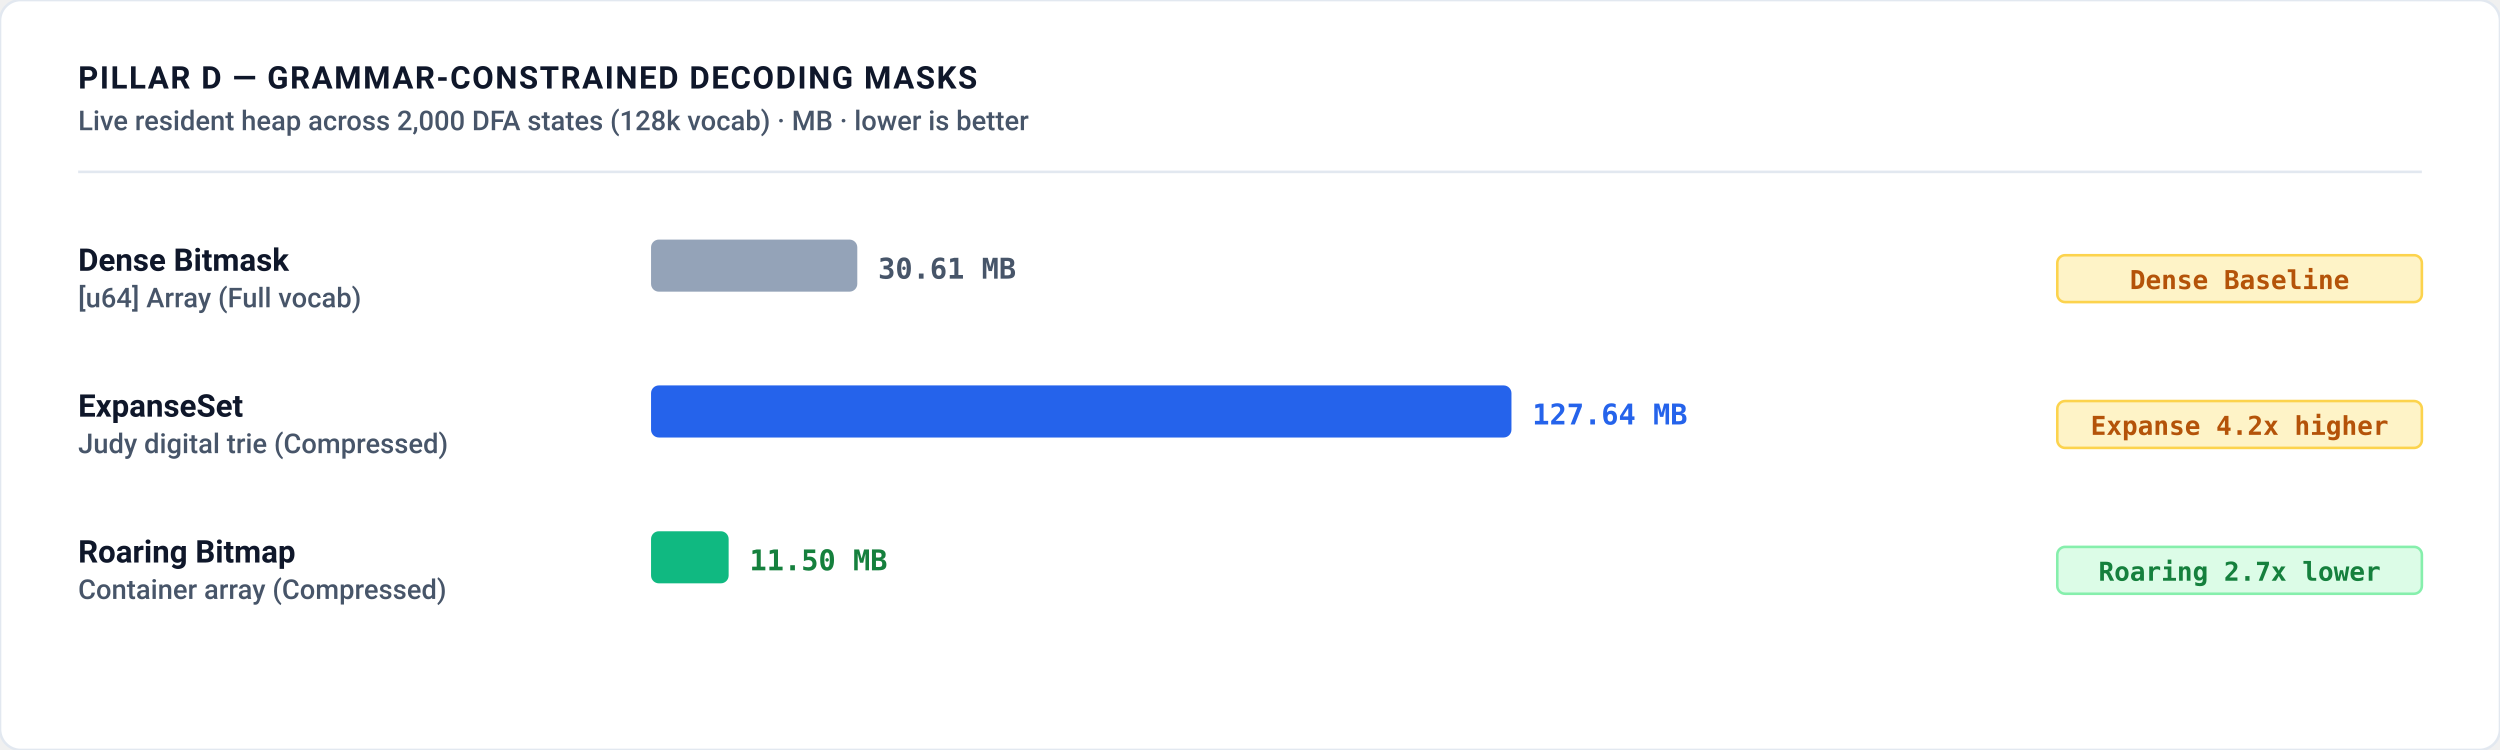
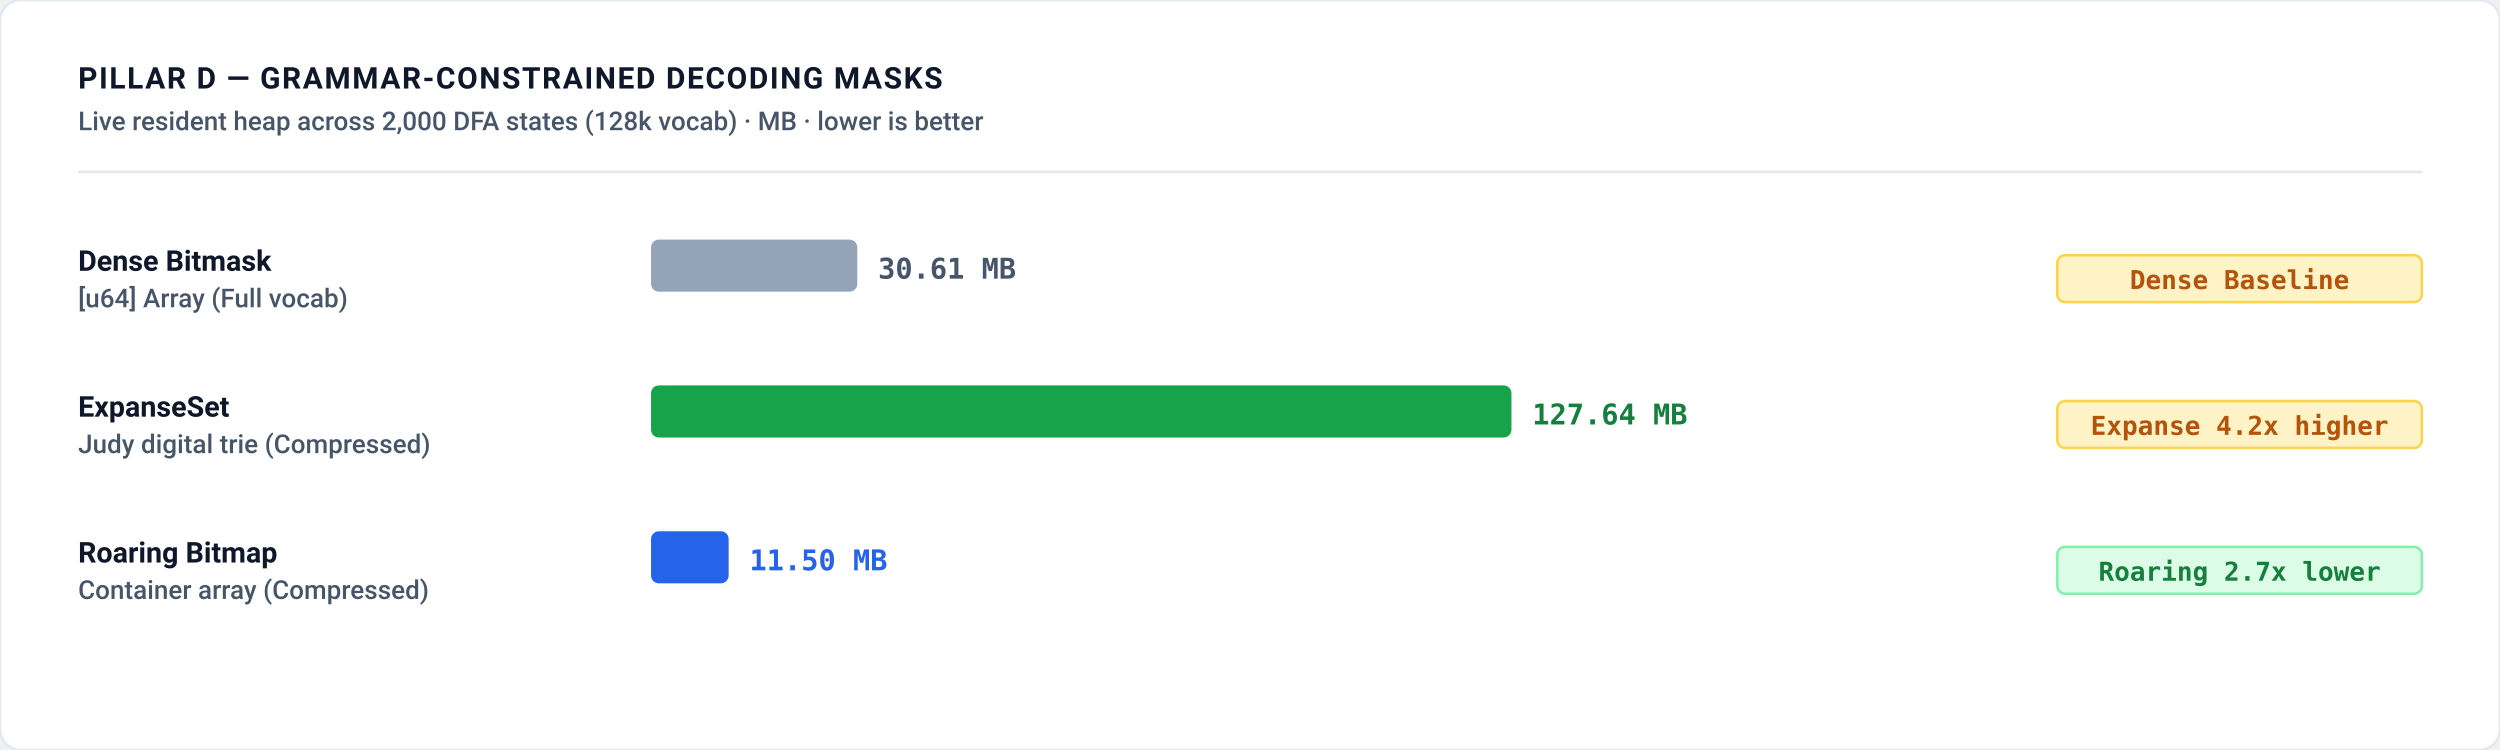
<svg xmlns="http://www.w3.org/2000/svg" role="img" viewBox="0 0 960 288" width="100%" height="100%">
  <defs>
    <style>
      .bg { fill: #ffffff; }
      .border { stroke: #e2e8f0; stroke-width: 1px; fill: none; }
      .grid { stroke: #f1f5f9; stroke-width: 1px; stroke-dasharray: 2,3; }
      .axis { stroke: #cbd5e1; stroke-width: 1.5px; }
      .divider { stroke: #e2e8f0; stroke-width: 1px; }

-       .t-title { font-family: -apple-system, BlinkMacSystemFont, "Segoe UI", Roboto, Helvetica, Arial, sans-serif; font-size: 12px; font-weight: 700; letter-spacing: 0.6px; fill: #0f172a; text-transform: uppercase; }
-       .t-sub { font-family: -apple-system, BlinkMacSystemFont, "Segoe UI", Roboto, Helvetica, Arial, sans-serif; font-size: 10.5px; font-weight: 500; fill: #475569; }
+       .t-title { font-family: -apple-system, BlinkMacSystemFont, "Segoe UI", Roboto, Helvetica, Arial, sans-serif; font-size: 11.5px; font-weight: 700; letter-spacing: 0.6px; fill: #0f172a; text-transform: uppercase; }
+       .t-sub { font-family: -apple-system, BlinkMacSystemFont, "Segoe UI", Roboto, Helvetica, Arial, sans-serif; font-size: 10px; font-weight: 500; fill: #475569; }
      .t-unit { font-family: ui-monospace, SFMono-Regular, Menlo, Monaco, Consolas, monospace; font-size: 10px; font-weight: 600; fill: #475569; }
-       .t-axis-label { font-family: ui-monospace, SFMono-Regular, Menlo, Monaco, Consolas, monospace; font-size: 10px; font-weight: 500; fill: #64748b; }
-       .t-bar-label { font-family: -apple-system, BlinkMacSystemFont, "Segoe UI", Roboto, Helvetica, Arial, sans-serif; font-size: 12px; font-weight: 700; fill: #0f172a; }
-       .t-legend { font-family: -apple-system, BlinkMacSystemFont, "Segoe UI", Roboto, Helvetica, Arial, sans-serif; font-size: 11px; font-weight: 600; fill: #0f172a; }
+       .t-axis-label { font-family: ui-monospace, SFMono-Regular, Menlo, Monaco, Consolas, monospace; font-size: 9.5px; font-weight: 500; fill: #64748b; }
+       .t-bar-label { font-family: -apple-system, BlinkMacSystemFont, "Segoe UI", Roboto, Helvetica, Arial, sans-serif; font-size: 11px; font-weight: 700; fill: #0f172a; }
+       .t-legend { font-family: -apple-system, BlinkMacSystemFont, "Segoe UI", Roboto, Helvetica, Arial, sans-serif; font-size: 10.5px; font-weight: 600; fill: #0f172a; }

      .t-val-accent { font-family: ui-monospace, SFMono-Regular, Menlo, Monaco, Consolas, monospace; font-size: 11px; font-weight: 700; fill: #15803d; }
      .t-val-blue { font-family: ui-monospace, SFMono-Regular, Menlo, Monaco, Consolas, monospace; font-size: 11px; font-weight: 600; fill: #2563eb; }
      .t-val-gray { font-family: ui-monospace, SFMono-Regular, Menlo, Monaco, Consolas, monospace; font-size: 11px; font-weight: 600; fill: #475569; }
      .t-note { font-family: -apple-system, BlinkMacSystemFont, "Segoe UI", Roboto, Helvetica, Arial, sans-serif; font-size: 9.5px; font-weight: 500; fill: #64748b; }

-       .b-expanse { fill: #2563eb; }
+       .b-expanse { fill: #16a34a; }
      .b-baseline { fill: #94a3b8; }
-       .b-highlight { fill: #10b981; }
+       .b-highlight { fill: #2563eb; }

      .badge-win { fill: #dcfce7; stroke: #86efac; stroke-width: 1px; }
      .badge-win-text { font-family: ui-monospace, SFMono-Regular, Menlo, Monaco, Consolas, monospace; font-size: 10px; font-weight: 700; fill: #15803d; text-anchor: middle; }
      .badge-loss { fill: #fef3c7; stroke: #fcd34d; stroke-width: 1px; }
      .badge-loss-text { font-family: ui-monospace, SFMono-Regular, Menlo, Monaco, Consolas, monospace; font-size: 10px; font-weight: 700; fill: #b45309; text-anchor: middle; }

      @media (prefers-color-scheme: dark) {
        .bg { fill: #0d1117; }
        .border { stroke: #30363d; }
        .grid { stroke: #21262d; }
        .axis { stroke: #484f58; }
        .divider { stroke: #21262d; }
        .t-title { fill: #f0f6fc; }
        .t-sub { fill: #94a3b8; }
        .t-unit { fill: #94a3b8; }
        .t-axis-label { fill: #94a3b8; }
        .t-bar-label { fill: #f8fafc; }
        .t-legend { fill: #f8fafc; }
        .t-val-accent { fill: #4ade80; }
        .t-val-blue { fill: #38bdf8; }
        .t-val-gray { fill: #cbd5e1; }
        .t-note { fill: #94a3b8; }
-         .b-expanse { fill: #3b82f6; }
+         .b-expanse { fill: #22c55e; }
        .b-baseline { fill: #64748b; }
-         .b-highlight { fill: #34d399; }
+         .b-highlight { fill: #3b82f6; }
        .badge-win { fill: #064e3b; stroke: #059669; }
        .badge-win-text { fill: #6ee7b7; }
        .badge-loss { fill: #451a03; stroke: #d97706; }
        .badge-loss-text { fill: #fcd34d; }
      }

      :root[data-theme="dark"] .bg, [data-theme="dark"] .bg { fill: #0d1117; }
      :root[data-theme="dark"] .border, [data-theme="dark"] .border { stroke: #30363d; }
      :root[data-theme="dark"] .grid, [data-theme="dark"] .grid { stroke: #21262d; }
      :root[data-theme="dark"] .axis, [data-theme="dark"] .axis { stroke: #484f58; }
      :root[data-theme="dark"] .divider, [data-theme="dark"] .divider { stroke: #21262d; }
      :root[data-theme="dark"] .t-title, [data-theme="dark"] .t-title { fill: #f0f6fc; }
      :root[data-theme="dark"] .t-sub, [data-theme="dark"] .t-sub { fill: #94a3b8; }
      :root[data-theme="dark"] .t-unit, [data-theme="dark"] .t-unit { fill: #94a3b8; }
      :root[data-theme="dark"] .t-axis-label, [data-theme="dark"] .t-axis-label { fill: #94a3b8; }
      :root[data-theme="dark"] .t-bar-label, [data-theme="dark"] .t-bar-label { fill: #f8fafc; }
      :root[data-theme="dark"] .t-legend, [data-theme="dark"] .t-legend { fill: #f8fafc; }
      :root[data-theme="dark"] .t-val-accent, [data-theme="dark"] .t-val-accent { fill: #4ade80; }
      :root[data-theme="dark"] .t-val-blue, [data-theme="dark"] .t-val-blue { fill: #38bdf8; }
      :root[data-theme="dark"] .t-val-gray, [data-theme="dark"] .t-val-gray { fill: #cbd5e1; }
      :root[data-theme="dark"] .t-note, [data-theme="dark"] .t-note { fill: #94a3b8; }
-       :root[data-theme="dark"] .b-expanse, [data-theme="dark"] .b-expanse { fill: #3b82f6; }
+       :root[data-theme="dark"] .b-expanse, [data-theme="dark"] .b-expanse { fill: #22c55e; }
      :root[data-theme="dark"] .b-baseline, [data-theme="dark"] .b-baseline { fill: #64748b; }
-       :root[data-theme="dark"] .b-highlight, [data-theme="dark"] .b-highlight { fill: #34d399; }
+       :root[data-theme="dark"] .b-highlight, [data-theme="dark"] .b-highlight { fill: #3b82f6; }
      :root[data-theme="dark"] .badge-win, [data-theme="dark"] .badge-win { fill: #064e3b; stroke: #059669; }
      :root[data-theme="dark"] .badge-win-text, [data-theme="dark"] .badge-win-text { fill: #6ee7b7; }
      :root[data-theme="dark"] .badge-loss, [data-theme="dark"] .badge-loss { fill: #451a03; stroke: #d97706; }
      :root[data-theme="dark"] .badge-loss-text, [data-theme="dark"] .badge-loss-text { fill: #fcd34d; }
    </style>
  </defs>
  <rect width="100%" height="100%" class="bg" rx="8" />
  <rect width="100%" height="100%" class="border" rx="8" />
  <text x="30" y="34" class="t-title">PILLAR D — GRAMMAR-CONSTRAINED DECODING MASKS</text>
  <text x="30" y="50" class="t-sub">Live resident heap across 2,000 DFA states (128k vocab) · MB · lower is better</text>
  <line x1="30" y1="66" x2="930" y2="66" class="divider" />
  <text x="30" y="104" class="t-bar-label">Dense Bitmask</text>
  <text x="30" y="118" class="t-sub">[u64] Array (Full vocab)</text>
  <rect x="250" y="92" width="79.2" height="20" rx="3" class="b-baseline" />
  <text x="337.2" y="107" class="t-val-gray">30.61 MB</text>
  <rect x="790" y="98" width="140" height="18" rx="3" class="badge-loss" />
  <text x="860" y="111" class="badge-loss-text">Dense Baseline</text>
  <text x="30" y="160" class="t-bar-label">ExpanseSet</text>
  <text x="30" y="174" class="t-sub">Judy digital trie (Compressed)</text>
  <rect x="250" y="148" width="330.4" height="20" rx="3" class="b-expanse" />
-   <text x="588.4" y="163" class="t-val-blue">127.64 MB</text>
+   <text x="588.4" y="163" class="t-val-accent">127.64 MB</text>
  <rect x="790" y="154" width="140" height="18" rx="3" class="badge-loss" />
  <text x="860" y="167" class="badge-loss-text">Expanse 4.2x higher</text>
  <text x="30" y="216" class="t-bar-label">Roaring Bitmap</text>
  <text x="30" y="230" class="t-sub">Container array (Compressed)</text>
  <rect x="250" y="204" width="29.8" height="20" rx="3" class="b-highlight" />
-   <text x="287.8" y="219" class="t-val-accent">11.50 MB</text>
+   <text x="287.8" y="219" class="t-val-blue">11.50 MB</text>
  <rect x="790" y="210" width="140" height="18" rx="3" class="badge-win" />
  <text x="860" y="223" class="badge-win-text">Roaring 2.7x lower</text>
</svg>
